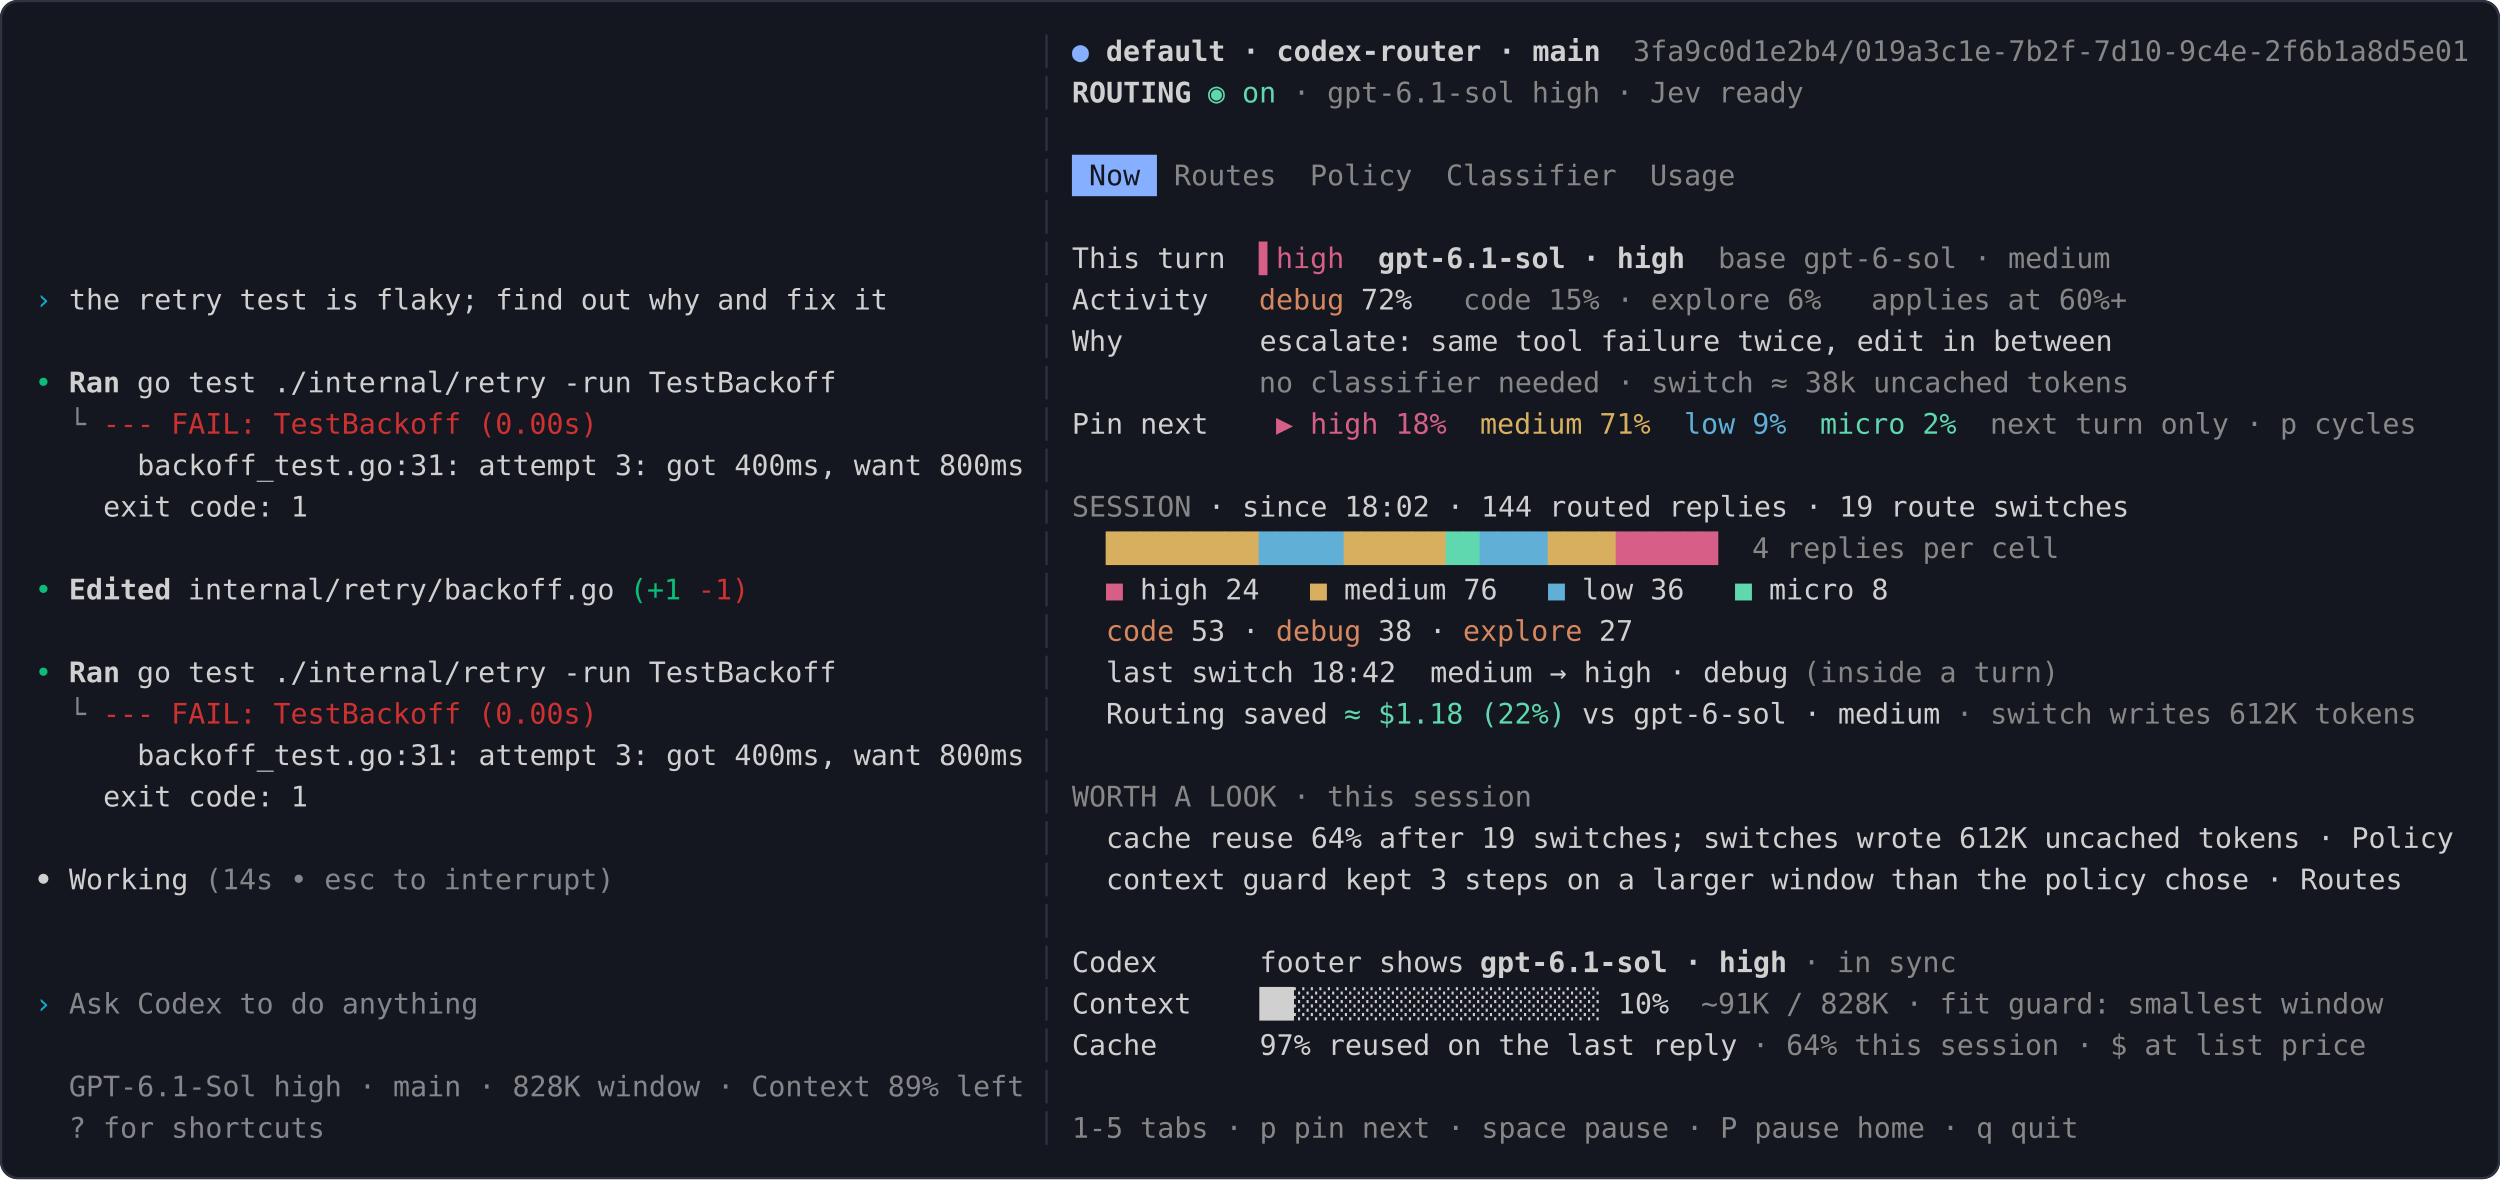
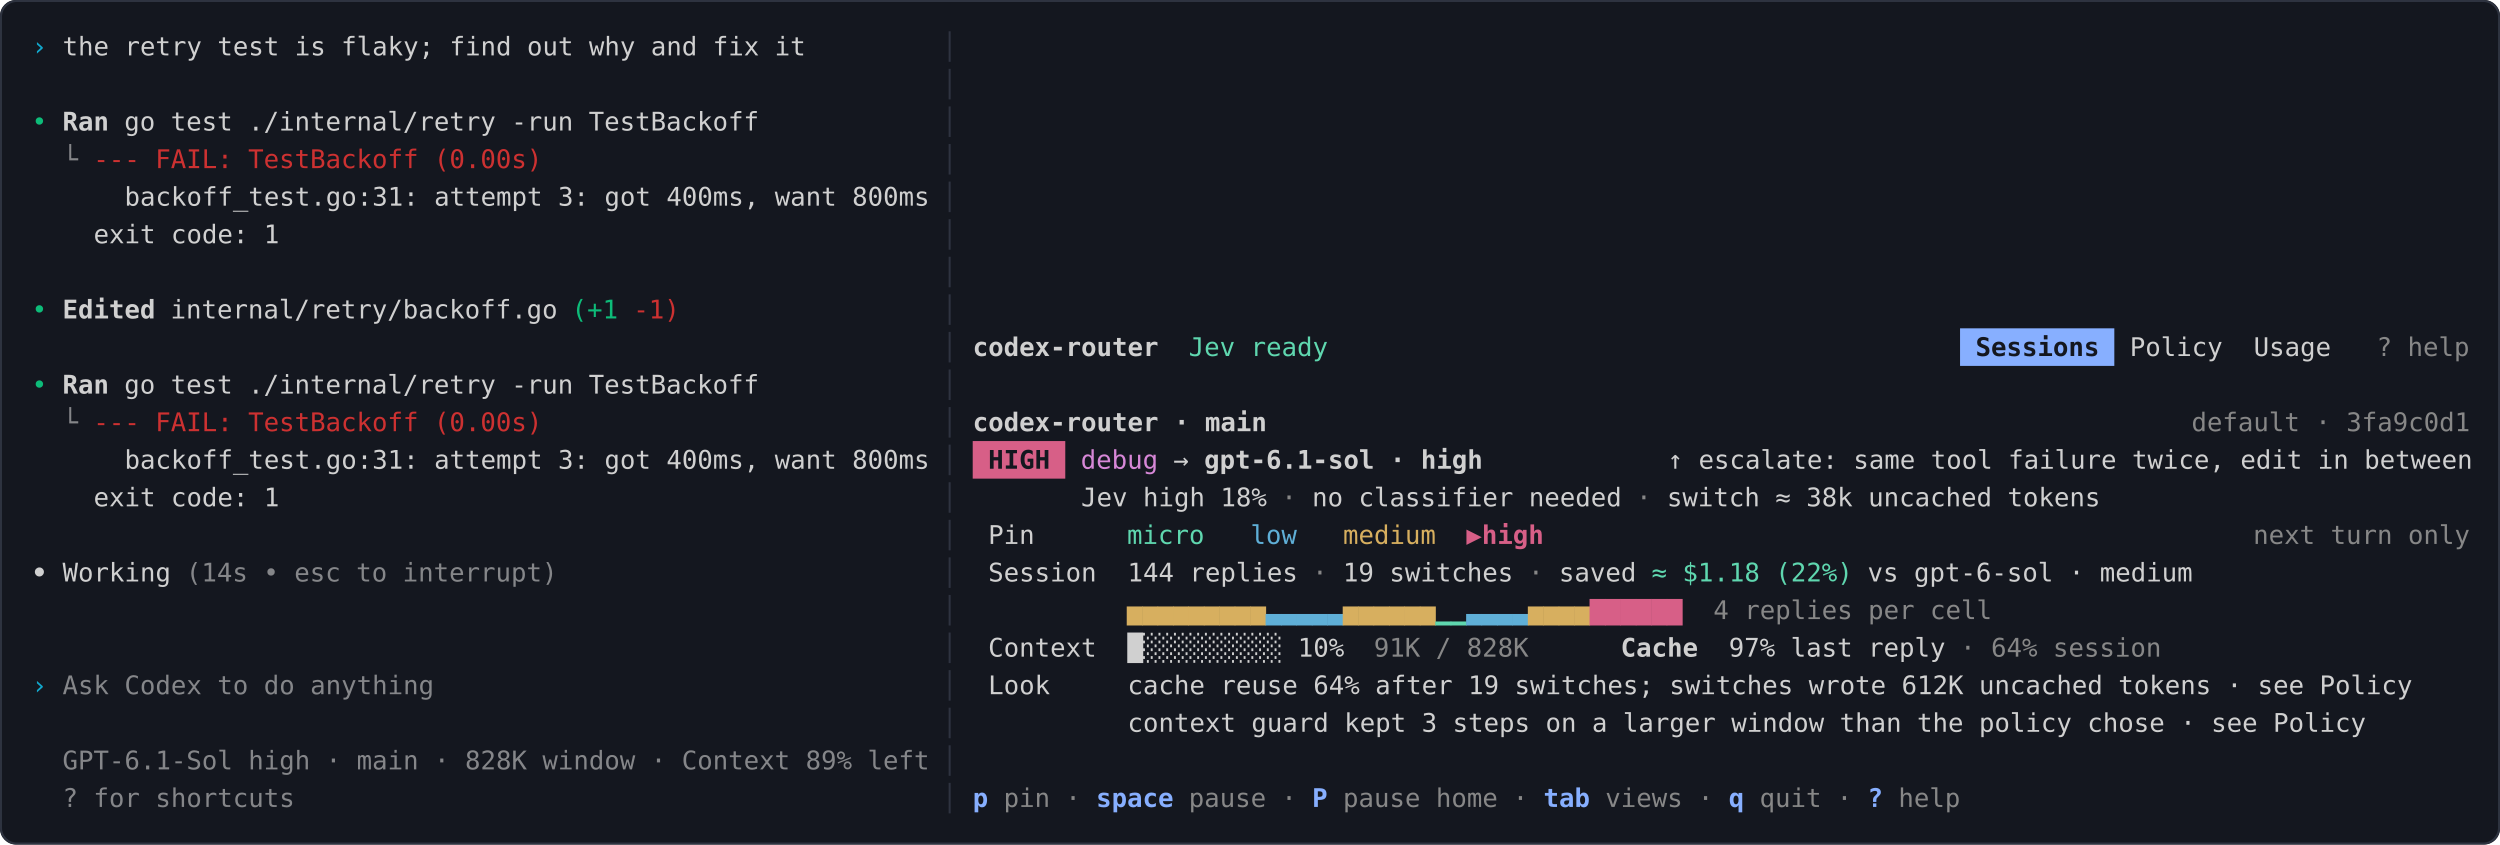
- <svg xmlns="http://www.w3.org/2000/svg" viewBox="0 0 1147 541" width="1147" height="541" role="img" aria-labelledby="title desc">
+ <svg xmlns="http://www.w3.org/2000/svg" viewBox="0 0 1264 427" width="1264" height="427" role="img" aria-labelledby="title desc">
  <style>text { font-family: ui-monospace, SFMono-Regular, Menlo, Consolas, 'DejaVu Sans Mono', monospace; font-size: 13px; }</style>
-   <rect width="1147" height="541" rx="8" fill="#14171f" />
-   <rect x="0.5" y="0.5" width="1146" height="540" rx="8" fill="none" stroke="#2e3340" />
+   <rect width="1264" height="427" rx="8" fill="#14171f" />
+   <rect x="0.5" y="0.5" width="1263" height="426" rx="8" fill="none" stroke="#2e3340" />
+   <text x="16.0" y="28.0" fill="#11a8cd" xml:space="preserve">›</text>
+   <text x="23.8" y="28.0" fill="#d0d0d0" xml:space="preserve"> the retry test is flaky; find out why and fix it</text>
  <text x="468.4" y="28.0" fill="#2e3340" xml:space="preserve"> │ </text>
-   <text x="491.8" y="28.0" fill="#87afff" xml:space="preserve">● </text>
-   <text x="507.4" y="28.0" fill="#d0d0d0" font-weight="700" xml:space="preserve">default · codex-router · main</text>
-   <text x="733.6" y="28.0" fill="#878787" xml:space="preserve">  3fa9c0d1e2b4/019a3c1e-7b2f-7d10-9c4e-2f6b1a8d5e01</text>
  <text x="468.4" y="47.0" fill="#2e3340" xml:space="preserve"> │ </text>
-   <text x="491.8" y="47.0" fill="#d0d0d0" font-weight="700" xml:space="preserve">ROUTING</text>
-   <text x="554.2" y="47.0" fill="#5fd7af" xml:space="preserve">◉ on</text>
-   <text x="585.4" y="47.0" fill="#878787" xml:space="preserve"> · gpt-6.1-sol high</text>
-   <text x="733.6" y="47.0" fill="#878787" xml:space="preserve"> · Jev ready</text>
+   <text x="16.0" y="66.0" fill="#0dbc79" xml:space="preserve">•</text>
+   <text x="31.6" y="66.0" fill="#d0d0d0" font-weight="700" xml:space="preserve">Ran</text>
+   <text x="55.0" y="66.0" fill="#d0d0d0" xml:space="preserve"> go test ./internal/retry -run TestBackoff</text>
  <text x="468.4" y="66.0" fill="#2e3340" xml:space="preserve"> │ </text>
+   <text x="31.6" y="85.0" fill="#d0d0d0" opacity="0.6" xml:space="preserve">└</text>
+   <text x="47.2" y="85.0" fill="#cd3131" xml:space="preserve">--- FAIL: TestBackoff (0.00s)</text>
  <text x="468.4" y="85.0" fill="#2e3340" xml:space="preserve"> │ </text>
-   <rect x="491.8" y="71.0" width="39.0" height="19" fill="#87afff" />
-   <text x="491.8" y="85.0" fill="#14171f" xml:space="preserve"> Now </text>
-   <text x="530.8" y="85.0" fill="#878787" xml:space="preserve"> Routes </text>
-   <text x="593.2" y="85.0" fill="#878787" xml:space="preserve"> Policy </text>
-   <text x="655.6" y="85.0" fill="#878787" xml:space="preserve"> Classifier </text>
-   <text x="749.2" y="85.0" fill="#878787" xml:space="preserve"> Usage </text>
+   <text x="16.0" y="104.0" fill="#d0d0d0" xml:space="preserve">      backoff_test.go:31: attempt 3: got 400ms, want 800ms</text>
  <text x="468.4" y="104.0" fill="#2e3340" xml:space="preserve"> │ </text>
+   <text x="16.0" y="123.0" fill="#d0d0d0" xml:space="preserve">    exit code: 1</text>
  <text x="468.4" y="123.0" fill="#2e3340" xml:space="preserve"> │ </text>
-   <text x="491.8" y="123.0" fill="#d0d0d0" xml:space="preserve">This turn  </text>
-   <text x="577.6" y="123.0" fill="#d75f87" xml:space="preserve">▌high</text>
-   <text x="632.2" y="123.0" fill="#d0d0d0" font-weight="700" xml:space="preserve">gpt-6.1-sol · high</text>
-   <text x="772.6" y="123.0" fill="#878787" xml:space="preserve">  base gpt-6-sol · medium</text>
-   <text x="16.0" y="142.0" fill="#11a8cd" xml:space="preserve">›</text>
-   <text x="23.8" y="142.0" fill="#d0d0d0" xml:space="preserve"> the retry test is flaky; find out why and fix it</text>
  <text x="468.4" y="142.0" fill="#2e3340" xml:space="preserve"> │ </text>
-   <text x="491.8" y="142.0" fill="#d0d0d0" xml:space="preserve">Activity   </text>
-   <text x="577.6" y="142.0" fill="#d7875f" xml:space="preserve">debug</text>
-   <text x="616.6" y="142.0" fill="#d0d0d0" xml:space="preserve"> 72%</text>
-   <text x="647.8" y="142.0" fill="#878787" xml:space="preserve">   code 15% · explore 6%</text>
-   <text x="835.0" y="142.0" fill="#878787" xml:space="preserve">   applies at 60%+</text>
+   <text x="16.0" y="161.0" fill="#0dbc79" xml:space="preserve">•</text>
+   <text x="31.6" y="161.0" fill="#d0d0d0" font-weight="700" xml:space="preserve">Edited</text>
+   <text x="78.4" y="161.0" fill="#d0d0d0" xml:space="preserve"> internal/retry/backoff.go </text>
+   <text x="289.0" y="161.0" fill="#0dbc79" xml:space="preserve">(+1</text>
+   <text x="320.2" y="161.0" fill="#cd3131" xml:space="preserve">-1)</text>
  <text x="468.4" y="161.0" fill="#2e3340" xml:space="preserve"> │ </text>
-   <text x="491.8" y="161.0" fill="#d0d0d0" xml:space="preserve">Why        escalate: same tool failure twice, edit in between</text>
-   <text x="16.0" y="180.0" fill="#0dbc79" xml:space="preserve">•</text>
-   <text x="31.6" y="180.0" fill="#d0d0d0" font-weight="700" xml:space="preserve">Ran</text>
-   <text x="55.0" y="180.0" fill="#d0d0d0" xml:space="preserve"> go test ./internal/retry -run TestBackoff</text>
  <text x="468.4" y="180.0" fill="#2e3340" xml:space="preserve"> │ </text>
-   <text x="577.6" y="180.0" fill="#878787" xml:space="preserve">no classifier needed · switch ≈ 38k uncached tokens</text>
-   <text x="31.6" y="199.0" fill="#d0d0d0" opacity="0.6" xml:space="preserve">└</text>
-   <text x="47.2" y="199.0" fill="#cd3131" xml:space="preserve">--- FAIL: TestBackoff (0.00s)</text>
+   <text x="491.8" y="180.0" fill="#d0d0d0" font-weight="700" xml:space="preserve">codex-router</text>
+   <text x="601.0" y="180.0" fill="#5fd7af" xml:space="preserve">Jev ready</text>
+   <rect x="991.0" y="166.0" width="78.0" height="19" fill="#87afff" />
+   <text x="991.0" y="180.0" fill="#14171f" font-weight="700" xml:space="preserve"> Sessions </text>
+   <text x="1069.0" y="180.0" fill="#d0d0d0" xml:space="preserve"> Policy  Usage   </text>
+   <text x="1201.6" y="180.0" fill="#878787" xml:space="preserve">? help</text>
+   <text x="16.0" y="199.0" fill="#0dbc79" xml:space="preserve">•</text>
+   <text x="31.6" y="199.0" fill="#d0d0d0" font-weight="700" xml:space="preserve">Ran</text>
+   <text x="55.0" y="199.0" fill="#d0d0d0" xml:space="preserve"> go test ./internal/retry -run TestBackoff</text>
  <text x="468.4" y="199.0" fill="#2e3340" xml:space="preserve"> │ </text>
-   <text x="491.8" y="199.0" fill="#d0d0d0" xml:space="preserve">Pin next   </text>
-   <text x="577.6" y="199.0" fill="#d75f87" xml:space="preserve"> ▶ high 18% </text>
-   <text x="671.2" y="199.0" fill="#d7af5f" xml:space="preserve"> medium 71% </text>
-   <text x="764.8" y="199.0" fill="#5fafd7" xml:space="preserve"> low 9% </text>
-   <text x="827.2" y="199.0" fill="#5fd7af" xml:space="preserve"> micro 2% </text>
-   <text x="905.2" y="199.0" fill="#878787" xml:space="preserve"> next turn only · p cycles</text>
-   <text x="16.0" y="218.0" fill="#d0d0d0" xml:space="preserve">      backoff_test.go:31: attempt 3: got 400ms, want 800ms</text>
+   <text x="31.6" y="218.0" fill="#d0d0d0" opacity="0.6" xml:space="preserve">└</text>
+   <text x="47.2" y="218.0" fill="#cd3131" xml:space="preserve">--- FAIL: TestBackoff (0.00s)</text>
  <text x="468.4" y="218.0" fill="#2e3340" xml:space="preserve"> │ </text>
-   <text x="16.0" y="237.0" fill="#d0d0d0" xml:space="preserve">    exit code: 1</text>
+   <text x="491.8" y="218.0" fill="#d0d0d0" font-weight="700" xml:space="preserve">codex-router · main</text>
+   <text x="1108.0" y="218.0" fill="#878787" xml:space="preserve">default · 3fa9c0d1</text>
+   <text x="16.0" y="237.0" fill="#d0d0d0" xml:space="preserve">      backoff_test.go:31: attempt 3: got 400ms, want 800ms</text>
  <text x="468.4" y="237.0" fill="#2e3340" xml:space="preserve"> │ </text>
-   <text x="491.8" y="237.0" fill="#878787" xml:space="preserve">SESSION</text>
-   <text x="546.4" y="237.0" fill="#d0d0d0" xml:space="preserve"> · since 18:02 · 144 routed replies · 19 route switches</text>
+   <rect x="491.8" y="223.0" width="46.8" height="19" fill="#d75f87" />
+   <text x="491.8" y="237.0" fill="#14171f" font-weight="700" xml:space="preserve"> HIGH </text>
+   <text x="546.4" y="237.0" fill="#d787d7" xml:space="preserve">debug</text>
+   <text x="585.4" y="237.0" fill="#d0d0d0" xml:space="preserve"> → </text>
+   <text x="608.8" y="237.0" fill="#d0d0d0" font-weight="700" xml:space="preserve">gpt-6.1-sol · high</text>
+   <text x="749.2" y="237.0" fill="#d0d0d0" xml:space="preserve">            ↑ escalate: same tool failure twice, edit in between</text>
+   <text x="16.0" y="256.0" fill="#d0d0d0" xml:space="preserve">    exit code: 1</text>
  <text x="468.4" y="256.0" fill="#2e3340" xml:space="preserve"> │ </text>
-   <text x="507.4" y="256.0" fill="#d7af5f" xml:space="preserve">█</text>
-   <text x="515.2" y="256.0" fill="#d7af5f" xml:space="preserve">█</text>
-   <text x="523.0" y="256.0" fill="#d7af5f" xml:space="preserve">█</text>
-   <text x="530.8" y="256.0" fill="#d7af5f" xml:space="preserve">█</text>
-   <text x="538.6" y="256.0" fill="#d7af5f" xml:space="preserve">█</text>
-   <text x="546.4" y="256.0" fill="#d7af5f" xml:space="preserve">█</text>
-   <text x="554.2" y="256.0" fill="#d7af5f" xml:space="preserve">█</text>
-   <text x="562.0" y="256.0" fill="#d7af5f" xml:space="preserve">█</text>
-   <text x="569.8" y="256.0" fill="#d7af5f" xml:space="preserve">█</text>
-   <text x="577.6" y="256.0" fill="#5fafd7" xml:space="preserve">█</text>
-   <text x="585.4" y="256.0" fill="#5fafd7" xml:space="preserve">█</text>
-   <text x="593.2" y="256.0" fill="#5fafd7" xml:space="preserve">█</text>
-   <text x="601.0" y="256.0" fill="#5fafd7" xml:space="preserve">█</text>
-   <text x="608.8" y="256.0" fill="#5fafd7" xml:space="preserve">█</text>
-   <text x="616.6" y="256.0" fill="#d7af5f" xml:space="preserve">█</text>
-   <text x="624.4" y="256.0" fill="#d7af5f" xml:space="preserve">█</text>
-   <text x="632.2" y="256.0" fill="#d7af5f" xml:space="preserve">█</text>
-   <text x="640.0" y="256.0" fill="#d7af5f" xml:space="preserve">█</text>
-   <text x="647.8" y="256.0" fill="#d7af5f" xml:space="preserve">█</text>
-   <text x="655.6" y="256.0" fill="#d7af5f" xml:space="preserve">█</text>
-   <text x="663.4" y="256.0" fill="#5fd7af" xml:space="preserve">█</text>
-   <text x="671.2" y="256.0" fill="#5fd7af" xml:space="preserve">█</text>
-   <text x="679.0" y="256.0" fill="#5fafd7" xml:space="preserve">█</text>
-   <text x="686.8" y="256.0" fill="#5fafd7" xml:space="preserve">█</text>
-   <text x="694.6" y="256.0" fill="#5fafd7" xml:space="preserve">█</text>
-   <text x="702.4" y="256.0" fill="#5fafd7" xml:space="preserve">█</text>
-   <text x="710.2" y="256.0" fill="#d7af5f" xml:space="preserve">█</text>
-   <text x="718.0" y="256.0" fill="#d7af5f" xml:space="preserve">█</text>
-   <text x="725.8" y="256.0" fill="#d7af5f" xml:space="preserve">█</text>
-   <text x="733.6" y="256.0" fill="#d7af5f" xml:space="preserve">█</text>
-   <text x="741.4" y="256.0" fill="#d75f87" xml:space="preserve">█</text>
-   <text x="749.2" y="256.0" fill="#d75f87" xml:space="preserve">█</text>
-   <text x="757.0" y="256.0" fill="#d75f87" xml:space="preserve">█</text>
-   <text x="764.8" y="256.0" fill="#d75f87" xml:space="preserve">█</text>
-   <text x="772.6" y="256.0" fill="#d75f87" xml:space="preserve">█</text>
-   <text x="780.4" y="256.0" fill="#d75f87" xml:space="preserve">█</text>
-   <text x="788.2" y="256.0" fill="#878787" xml:space="preserve">  4 replies per cell</text>
-   <text x="16.0" y="275.0" fill="#0dbc79" xml:space="preserve">•</text>
-   <text x="31.6" y="275.0" fill="#d0d0d0" font-weight="700" xml:space="preserve">Edited</text>
-   <text x="78.4" y="275.0" fill="#d0d0d0" xml:space="preserve"> internal/retry/backoff.go </text>
-   <text x="289.0" y="275.0" fill="#0dbc79" xml:space="preserve">(+1</text>
-   <text x="320.2" y="275.0" fill="#cd3131" xml:space="preserve">-1)</text>
+   <text x="491.8" y="256.0" fill="#d0d0d0" xml:space="preserve">       Jev high 18%</text>
+   <text x="640.0" y="256.0" fill="#878787" xml:space="preserve"> · </text>
+   <text x="663.4" y="256.0" fill="#d0d0d0" xml:space="preserve">no classifier needed</text>
+   <text x="819.4" y="256.0" fill="#878787" xml:space="preserve"> · </text>
+   <text x="842.8" y="256.0" fill="#d0d0d0" xml:space="preserve">switch ≈ 38k uncached tokens</text>
  <text x="468.4" y="275.0" fill="#2e3340" xml:space="preserve"> │ </text>
-   <text x="507.4" y="275.0" fill="#d75f87" xml:space="preserve">■</text>
-   <text x="515.2" y="275.0" fill="#d0d0d0" xml:space="preserve"> high 24   </text>
-   <text x="601.0" y="275.0" fill="#d7af5f" xml:space="preserve">■</text>
-   <text x="608.8" y="275.0" fill="#d0d0d0" xml:space="preserve"> medium 76   </text>
-   <text x="710.2" y="275.0" fill="#5fafd7" xml:space="preserve">■</text>
-   <text x="718.0" y="275.0" fill="#d0d0d0" xml:space="preserve"> low 36   </text>
-   <text x="796.0" y="275.0" fill="#5fd7af" xml:space="preserve">■</text>
-   <text x="803.8" y="275.0" fill="#d0d0d0" xml:space="preserve"> micro 8   </text>
+   <text x="491.8" y="275.0" fill="#d0d0d0" xml:space="preserve"> Pin     </text>
+   <text x="562.0" y="275.0" fill="#5fd7af" xml:space="preserve"> micro  </text>
+   <text x="624.4" y="275.0" fill="#5fafd7" xml:space="preserve"> low  </text>
+   <text x="671.2" y="275.0" fill="#d7af5f" xml:space="preserve"> medium  </text>
+   <text x="741.4" y="275.0" fill="#d75f87" font-weight="700" xml:space="preserve">▶high  </text>
+   <text x="1139.2" y="275.0" fill="#878787" xml:space="preserve">next turn only</text>
+   <text x="16.0" y="294.0" fill="#d0d0d0" font-weight="700" xml:space="preserve">•</text>
+   <text x="23.8" y="294.0" fill="#d0d0d0" xml:space="preserve"> Working </text>
+   <text x="94.0" y="294.0" fill="#d0d0d0" opacity="0.6" xml:space="preserve">(14s • esc to interrupt)</text>
  <text x="468.4" y="294.0" fill="#2e3340" xml:space="preserve"> │ </text>
-   <text x="507.4" y="294.0" fill="#d7875f" xml:space="preserve">code</text>
-   <text x="538.6" y="294.0" fill="#d0d0d0" xml:space="preserve"> 53 · </text>
-   <text x="585.4" y="294.0" fill="#d7875f" xml:space="preserve">debug</text>
-   <text x="624.4" y="294.0" fill="#d0d0d0" xml:space="preserve"> 38 · </text>
-   <text x="671.2" y="294.0" fill="#d7875f" xml:space="preserve">explore</text>
-   <text x="725.8" y="294.0" fill="#d0d0d0" xml:space="preserve"> 27</text>
-   <text x="16.0" y="313.0" fill="#0dbc79" xml:space="preserve">•</text>
-   <text x="31.6" y="313.0" fill="#d0d0d0" font-weight="700" xml:space="preserve">Ran</text>
-   <text x="55.0" y="313.0" fill="#d0d0d0" xml:space="preserve"> go test ./internal/retry -run TestBackoff</text>
+   <text x="491.8" y="294.0" fill="#d0d0d0" xml:space="preserve"> Session  144 replies</text>
+   <text x="655.6" y="294.0" fill="#878787" xml:space="preserve"> · </text>
+   <text x="679.0" y="294.0" fill="#d0d0d0" xml:space="preserve">19 switches</text>
+   <text x="764.8" y="294.0" fill="#878787" xml:space="preserve"> · </text>
+   <text x="788.2" y="294.0" fill="#d0d0d0" xml:space="preserve">saved </text>
+   <text x="835.0" y="294.0" fill="#5fd7af" xml:space="preserve">≈ $1.18 (22%)</text>
+   <text x="936.4" y="294.0" fill="#d0d0d0" xml:space="preserve"> vs gpt-6-sol · medium</text>
  <text x="468.4" y="313.0" fill="#2e3340" xml:space="preserve"> │ </text>
-   <text x="491.8" y="313.0" fill="#d0d0d0" xml:space="preserve">  last switch 18:42  medium → high · debug</text>
-   <text x="819.4" y="313.0" fill="#878787" xml:space="preserve"> (inside a turn)</text>
-   <text x="31.6" y="332.0" fill="#d0d0d0" opacity="0.6" xml:space="preserve">└</text>
-   <text x="47.2" y="332.0" fill="#cd3131" xml:space="preserve">--- FAIL: TestBackoff (0.00s)</text>
+   <text x="569.8" y="313.0" fill="#d7af5f" xml:space="preserve">▅</text>
+   <text x="577.6" y="313.0" fill="#d7af5f" xml:space="preserve">▅</text>
+   <text x="585.4" y="313.0" fill="#d7af5f" xml:space="preserve">▅</text>
+   <text x="593.2" y="313.0" fill="#d7af5f" xml:space="preserve">▅</text>
+   <text x="601.0" y="313.0" fill="#d7af5f" xml:space="preserve">▅</text>
+   <text x="608.8" y="313.0" fill="#d7af5f" xml:space="preserve">▅</text>
+   <text x="616.6" y="313.0" fill="#d7af5f" xml:space="preserve">▅</text>
+   <text x="624.4" y="313.0" fill="#d7af5f" xml:space="preserve">▅</text>
+   <text x="632.2" y="313.0" fill="#d7af5f" xml:space="preserve">▅</text>
+   <text x="640.0" y="313.0" fill="#5fafd7" xml:space="preserve">▃</text>
+   <text x="647.8" y="313.0" fill="#5fafd7" xml:space="preserve">▃</text>
+   <text x="655.6" y="313.0" fill="#5fafd7" xml:space="preserve">▃</text>
+   <text x="663.4" y="313.0" fill="#5fafd7" xml:space="preserve">▃</text>
+   <text x="671.2" y="313.0" fill="#5fafd7" xml:space="preserve">▃</text>
+   <text x="679.0" y="313.0" fill="#d7af5f" xml:space="preserve">▅</text>
+   <text x="686.8" y="313.0" fill="#d7af5f" xml:space="preserve">▅</text>
+   <text x="694.6" y="313.0" fill="#d7af5f" xml:space="preserve">▅</text>
+   <text x="702.4" y="313.0" fill="#d7af5f" xml:space="preserve">▅</text>
+   <text x="710.2" y="313.0" fill="#d7af5f" xml:space="preserve">▅</text>
+   <text x="718.0" y="313.0" fill="#d7af5f" xml:space="preserve">▅</text>
+   <text x="725.8" y="313.0" fill="#5fd7af" xml:space="preserve">▁</text>
+   <text x="733.6" y="313.0" fill="#5fd7af" xml:space="preserve">▁</text>
+   <text x="741.4" y="313.0" fill="#5fafd7" xml:space="preserve">▃</text>
+   <text x="749.2" y="313.0" fill="#5fafd7" xml:space="preserve">▃</text>
+   <text x="757.0" y="313.0" fill="#5fafd7" xml:space="preserve">▃</text>
+   <text x="764.8" y="313.0" fill="#5fafd7" xml:space="preserve">▃</text>
+   <text x="772.6" y="313.0" fill="#d7af5f" xml:space="preserve">▅</text>
+   <text x="780.4" y="313.0" fill="#d7af5f" xml:space="preserve">▅</text>
+   <text x="788.2" y="313.0" fill="#d7af5f" xml:space="preserve">▅</text>
+   <text x="796.0" y="313.0" fill="#d7af5f" xml:space="preserve">▅</text>
+   <text x="803.8" y="313.0" fill="#d75f87" xml:space="preserve">▇</text>
+   <text x="811.6" y="313.0" fill="#d75f87" xml:space="preserve">▇</text>
+   <text x="819.4" y="313.0" fill="#d75f87" xml:space="preserve">▇</text>
+   <text x="827.2" y="313.0" fill="#d75f87" xml:space="preserve">▇</text>
+   <text x="835.0" y="313.0" fill="#d75f87" xml:space="preserve">▇</text>
+   <text x="842.8" y="313.0" fill="#d75f87" xml:space="preserve">▇</text>
+   <text x="850.6" y="313.0" fill="#878787" xml:space="preserve">  4 replies per cell</text>
  <text x="468.4" y="332.0" fill="#2e3340" xml:space="preserve"> │ </text>
-   <text x="491.8" y="332.0" fill="#d0d0d0" xml:space="preserve">  Routing saved </text>
-   <text x="616.6" y="332.0" fill="#5fd7af" xml:space="preserve">≈ $1.18 (22%)</text>
-   <text x="718.0" y="332.0" fill="#d0d0d0" xml:space="preserve"> vs gpt-6-sol · medium</text>
-   <text x="889.6" y="332.0" fill="#878787" xml:space="preserve"> · switch writes 612K tokens</text>
-   <text x="16.0" y="351.0" fill="#d0d0d0" xml:space="preserve">      backoff_test.go:31: attempt 3: got 400ms, want 800ms</text>
+   <text x="491.8" y="332.0" fill="#d0d0d0" xml:space="preserve"> Context  █░░░░░░░░░ 10%  </text>
+   <text x="694.6" y="332.0" fill="#878787" xml:space="preserve">91K / 828K</text>
+   <text x="819.4" y="332.0" fill="#d0d0d0" font-weight="700" xml:space="preserve">Cache</text>
+   <text x="858.4" y="332.0" fill="#d0d0d0" xml:space="preserve">  97% last reply</text>
+   <text x="983.2" y="332.0" fill="#878787" xml:space="preserve"> · 64% session</text>
+   <text x="16.0" y="351.0" fill="#11a8cd" xml:space="preserve">›</text>
+   <text x="31.6" y="351.0" fill="#d0d0d0" opacity="0.6" xml:space="preserve">Ask Codex to do anything</text>
  <text x="468.4" y="351.0" fill="#2e3340" xml:space="preserve"> │ </text>
-   <text x="16.0" y="370.0" fill="#d0d0d0" xml:space="preserve">    exit code: 1</text>
+   <text x="491.8" y="351.0" fill="#d0d0d0" xml:space="preserve"> Look     cache reuse 64% after 19 switches; switches wrote 612K uncached tokens · see Policy</text>
  <text x="468.4" y="370.0" fill="#2e3340" xml:space="preserve"> │ </text>
-   <text x="491.8" y="370.0" fill="#878787" xml:space="preserve">WORTH A LOOK</text>
-   <text x="585.4" y="370.0" fill="#878787" xml:space="preserve"> · this session</text>
+   <text x="491.8" y="370.0" fill="#d0d0d0" xml:space="preserve">          context guard kept 3 steps on a larger window than the policy chose · see Policy</text>
+   <text x="31.6" y="389.0" fill="#d0d0d0" opacity="0.6" xml:space="preserve">GPT-6.1-Sol high · main · 828K window · Context 89% left</text>
  <text x="468.4" y="389.0" fill="#2e3340" xml:space="preserve"> │ </text>
-   <text x="491.8" y="389.0" fill="#d0d0d0" xml:space="preserve">  cache reuse 64% after 19 switches; switches wrote 612K uncached tokens · Policy</text>
-   <text x="16.0" y="408.0" fill="#d0d0d0" font-weight="700" xml:space="preserve">•</text>
-   <text x="23.8" y="408.0" fill="#d0d0d0" xml:space="preserve"> Working </text>
-   <text x="94.0" y="408.0" fill="#d0d0d0" opacity="0.6" xml:space="preserve">(14s • esc to interrupt)</text>
+   <text x="31.6" y="408.0" fill="#d0d0d0" opacity="0.6" xml:space="preserve">? for shortcuts</text>
  <text x="468.4" y="408.0" fill="#2e3340" xml:space="preserve"> │ </text>
-   <text x="491.8" y="408.0" fill="#d0d0d0" xml:space="preserve">  context guard kept 3 steps on a larger window than the policy chose · Routes</text>
-   <text x="468.4" y="427.0" fill="#2e3340" xml:space="preserve"> │ </text>
-   <text x="468.4" y="446.0" fill="#2e3340" xml:space="preserve"> │ </text>
-   <text x="491.8" y="446.0" fill="#d0d0d0" xml:space="preserve">Codex      footer shows </text>
-   <text x="679.0" y="446.0" fill="#d0d0d0" font-weight="700" xml:space="preserve">gpt-6.1-sol · high</text>
-   <text x="819.4" y="446.0" fill="#878787" xml:space="preserve"> · in sync</text>
-   <text x="16.0" y="465.0" fill="#11a8cd" xml:space="preserve">›</text>
-   <text x="31.6" y="465.0" fill="#d0d0d0" opacity="0.6" xml:space="preserve">Ask Codex to do anything</text>
-   <text x="468.4" y="465.0" fill="#2e3340" xml:space="preserve"> │ </text>
-   <text x="491.8" y="465.0" fill="#d0d0d0" xml:space="preserve">Context    ██░░░░░░░░░░░░░░░░░░ 10%  </text>
-   <text x="780.4" y="465.0" fill="#878787" xml:space="preserve">~91K / 828K · fit guard: smallest window</text>
-   <text x="468.4" y="484.0" fill="#2e3340" xml:space="preserve"> │ </text>
-   <text x="491.8" y="484.0" fill="#d0d0d0" xml:space="preserve">Cache      97% reused on the last reply</text>
-   <text x="796.0" y="484.0" fill="#878787" xml:space="preserve"> · 64% this session · $ at list price</text>
-   <text x="31.6" y="503.0" fill="#d0d0d0" opacity="0.6" xml:space="preserve">GPT-6.1-Sol high · main · 828K window · Context 89% left</text>
-   <text x="468.4" y="503.0" fill="#2e3340" xml:space="preserve"> │ </text>
-   <text x="31.6" y="522.0" fill="#d0d0d0" opacity="0.6" xml:space="preserve">? for shortcuts</text>
-   <text x="468.4" y="522.0" fill="#2e3340" xml:space="preserve"> │ </text>
-   <text x="491.8" y="522.0" fill="#878787" xml:space="preserve">1-5 tabs · p pin next · space pause · P pause home · q quit</text>
+   <text x="491.8" y="408.0" fill="#87afff" font-weight="700" xml:space="preserve">p</text>
+   <text x="499.6" y="408.0" fill="#878787" xml:space="preserve"> pin</text>
+   <text x="530.8" y="408.0" fill="#878787" xml:space="preserve"> · </text>
+   <text x="554.2" y="408.0" fill="#87afff" font-weight="700" xml:space="preserve">space</text>
+   <text x="593.2" y="408.0" fill="#878787" xml:space="preserve"> pause</text>
+   <text x="640.0" y="408.0" fill="#878787" xml:space="preserve"> · </text>
+   <text x="663.4" y="408.0" fill="#87afff" font-weight="700" xml:space="preserve">P</text>
+   <text x="671.2" y="408.0" fill="#878787" xml:space="preserve"> pause home</text>
+   <text x="757.0" y="408.0" fill="#878787" xml:space="preserve"> · </text>
+   <text x="780.4" y="408.0" fill="#87afff" font-weight="700" xml:space="preserve">tab</text>
+   <text x="803.8" y="408.0" fill="#878787" xml:space="preserve"> views</text>
+   <text x="850.6" y="408.0" fill="#878787" xml:space="preserve"> · </text>
+   <text x="874.0" y="408.0" fill="#87afff" font-weight="700" xml:space="preserve">q</text>
+   <text x="881.8" y="408.0" fill="#878787" xml:space="preserve"> quit</text>
+   <text x="920.8" y="408.0" fill="#878787" xml:space="preserve"> · </text>
+   <text x="944.2" y="408.0" fill="#87afff" font-weight="700" xml:space="preserve">?</text>
+   <text x="952.0" y="408.0" fill="#878787" xml:space="preserve"> help</text>
</svg>
